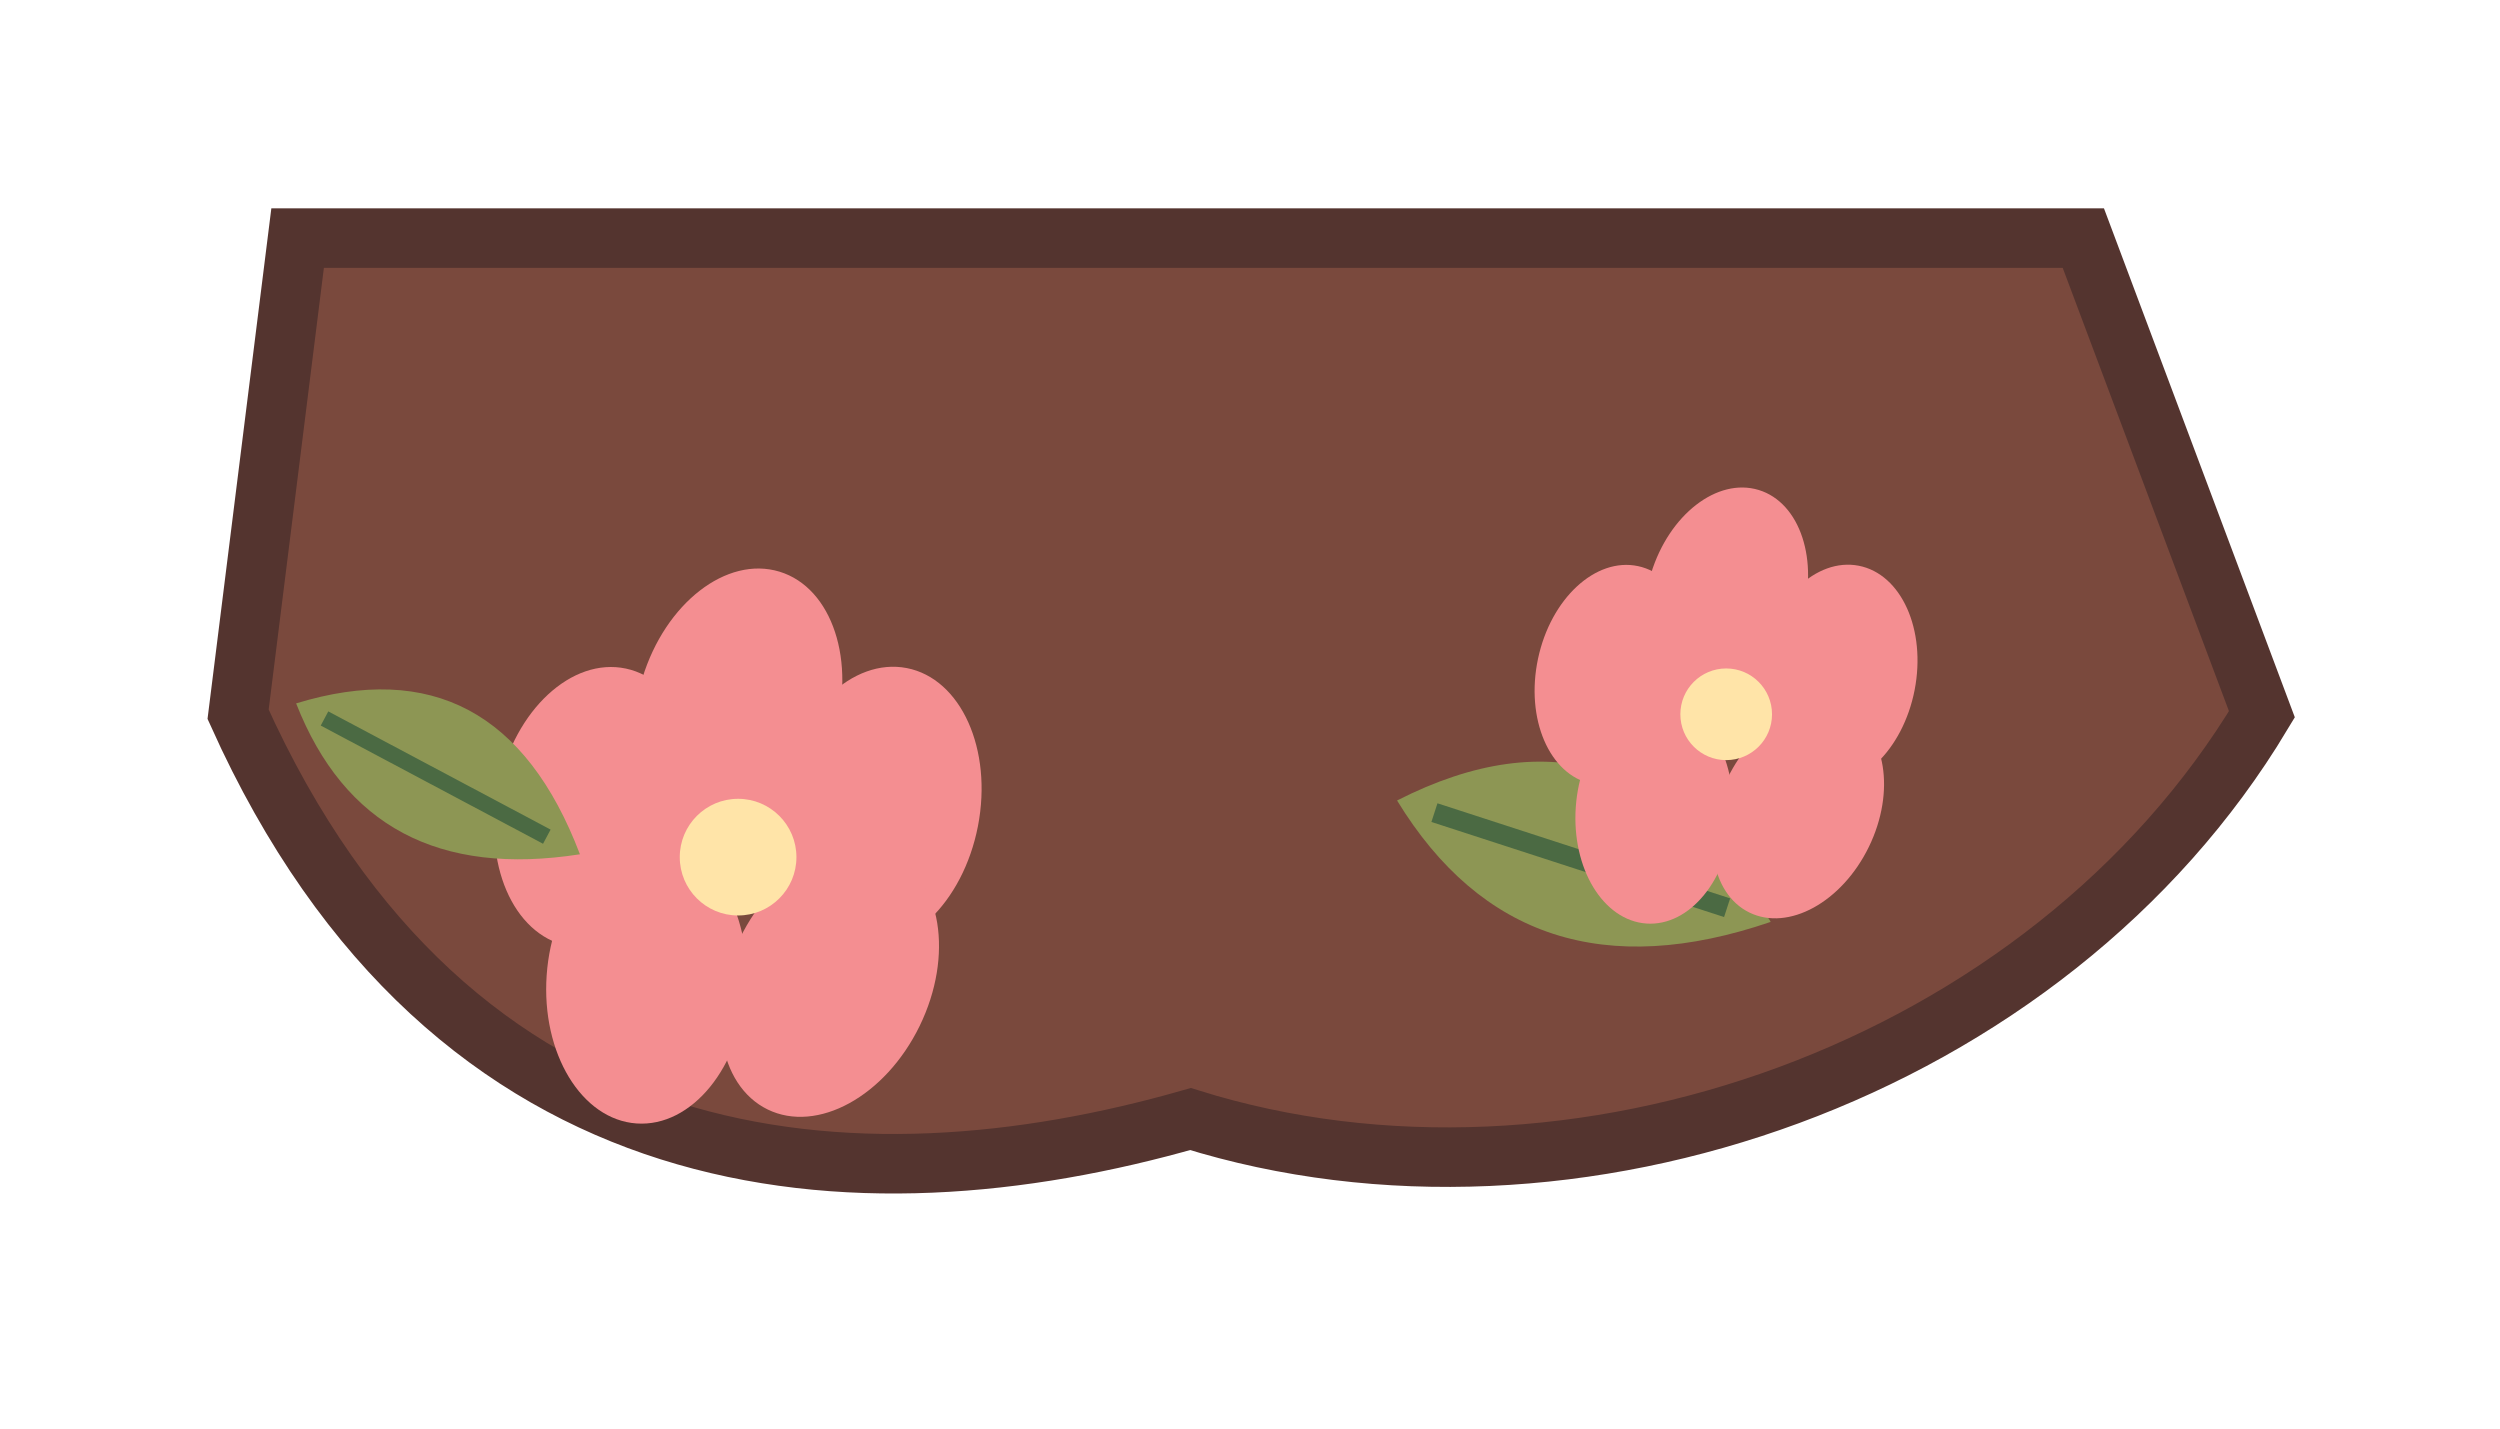
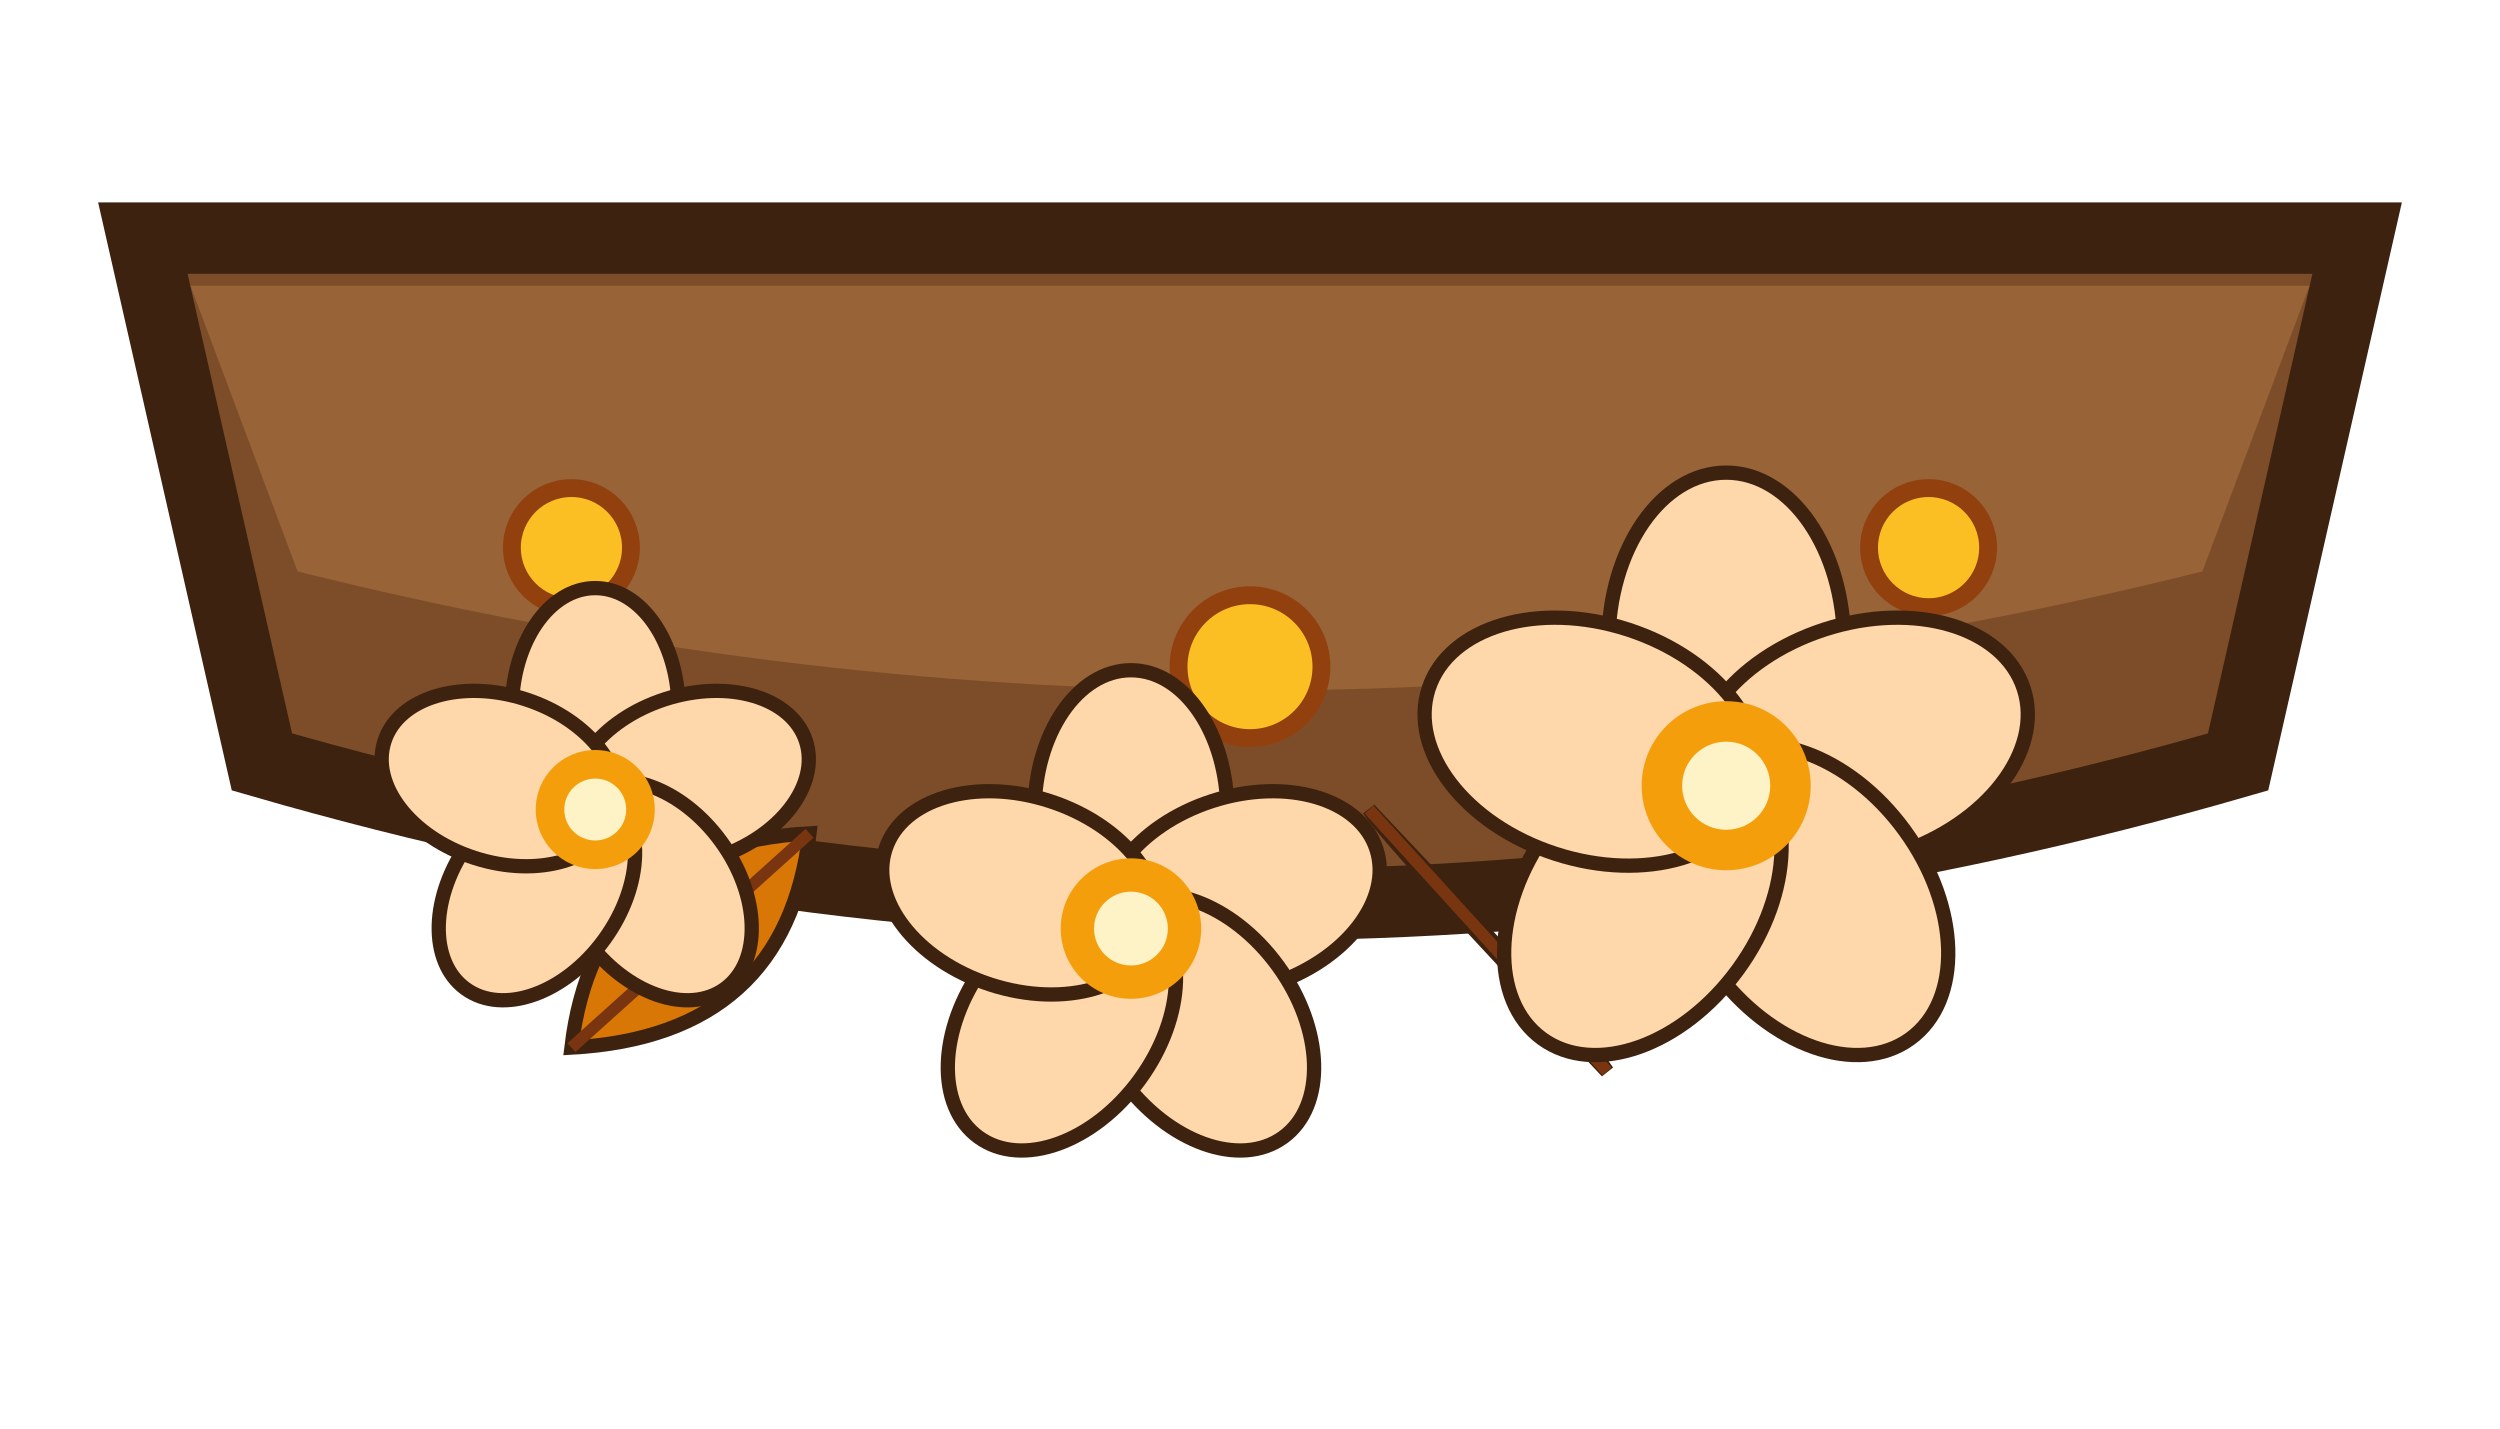
<svg xmlns="http://www.w3.org/2000/svg" width="210" height="120" viewBox="0 0 210 120">
-   <path d="M20 60 C38 100 72 102 100 94 C132 104 172 90 190 60 L175 20 L25 20 Z" fill="#7A493D" stroke="#54342F" stroke-width="5" />
-   <ellipse cx="62.0" cy="59.4" rx="8.4" ry="11.9" fill="#F48E91" opacity="1" transform="rotate(17 62.0 59.4)" />
-   <ellipse cx="73.9" cy="67.8" rx="8.4" ry="11.9" fill="#F48E91" opacity="1" transform="rotate(11 73.9 67.8)" />
-   <ellipse cx="69.7" cy="82.5" rx="8.4" ry="11.9" fill="#F48E91" opacity="1" transform="rotate(26 69.7 82.5)" />
-   <ellipse cx="54.3" cy="82.5" rx="8.4" ry="11.9" fill="#F48E91" opacity="1" transform="rotate(4 54.3 82.5)" />
-   <ellipse cx="50.1" cy="67.8" rx="8.4" ry="11.9" fill="#F48E91" opacity="1" transform="rotate(12 50.1 67.8)" />
-   <circle cx="62" cy="72" r="4.9" fill="#FFE4A8" opacity="1" />
-   <path d="M 116.6 72 Q 132 56.6 149.6 72 Q 132 85.2 116.6 72 Z" fill="#8D9654" transform="rotate(18 132 72)" />
-   <path d="M 119.9 72 L 145.75 72" stroke="#28533A" stroke-width="1.65" opacity=".65" transform="rotate(18 132 72)" />
-   <ellipse cx="145.0" cy="50.1" rx="6.6" ry="9.35" fill="#F48E91" opacity="1" transform="rotate(17 145.0 50.1)" />
-   <ellipse cx="154.35" cy="56.7" rx="6.6" ry="9.35" fill="#F48E91" opacity="1" transform="rotate(11 154.35 56.7)" />
-   <ellipse cx="151.05" cy="68.25" rx="6.6" ry="9.35" fill="#F48E91" opacity="1" transform="rotate(26 151.05 68.25)" />
-   <ellipse cx="138.95" cy="68.25" rx="6.6" ry="9.35" fill="#F48E91" opacity="1" transform="rotate(4 138.95 68.25)" />
-   <ellipse cx="135.65" cy="56.7" rx="6.6" ry="9.35" fill="#F48E91" opacity="1" transform="rotate(12 135.65 56.7)" />
-   <circle cx="145" cy="60" r="3.85" fill="#FFE4A8" opacity="1" />
-   <path d="M 23.4 65 Q 36 52.4 50.4 65 Q 36 75.8 23.4 65 Z" fill="#8D9654" transform="rotate(28 36 65)" />
-   <path d="M 26.1 65 L 47.25 65" stroke="#28533A" stroke-width="1.35" opacity=".65" transform="rotate(28 36 65)" />
+   <path d="M12 20 L198 20 L188 64 Q105 88 22 64 Z" fill="#7D4D29" stroke="#3D2210" stroke-width="6" />
+   <path d="M16 24 L194 24 L185 48 Q105 68 25 48 Z" fill="#A36C3D" opacity=".7" />
+   <circle cx="48" cy="46" r="5" fill="#FBBF24" stroke="#92400E" stroke-width="1.5" />
+   <circle cx="105" cy="56" r="6" fill="#FBBF24" stroke="#92400E" stroke-width="1.5" />
+   <circle cx="162" cy="46" r="5" fill="#FBBF24" stroke="#92400E" stroke-width="1.5" />
+   <path d="M115 68 Q117 71 135 90 Q133 87 115 68 Z" fill="#D97706" stroke="#3D2210" stroke-width="1.2" />
+   <line x1="115" y1="68" x2="135" y2="90" stroke="#78350F" stroke-width="1" />
+   <path d="M68 70 Q50 71 48 88 Q66 87 68 70 Z" fill="#D97706" stroke="#3D2210" stroke-width="1.2" />
+   <line x1="68" y1="70" x2="48" y2="88" stroke="#78350F" stroke-width="1" />
+   <ellipse cx="50.0" cy="59.6" rx="7.0" ry="10.2" fill="#FED7AA" stroke="#3D2210" stroke-width="1.2" transform="rotate(0 50.0 59.6)" />
+   <ellipse cx="58.0" cy="65.4" rx="7.0" ry="10.2" fill="#FED7AA" stroke="#3D2210" stroke-width="1.2" transform="rotate(72 58.0 65.4)" />
+   <ellipse cx="54.9" cy="74.8" rx="7.0" ry="10.2" fill="#FED7AA" stroke="#3D2210" stroke-width="1.2" transform="rotate(144 54.9 74.8)" />
+   <ellipse cx="45.1" cy="74.8" rx="7.0" ry="10.2" fill="#FED7AA" stroke="#3D2210" stroke-width="1.2" transform="rotate(216 45.1 74.8)" />
+   <ellipse cx="42.0" cy="65.4" rx="7.0" ry="10.2" fill="#FED7AA" stroke="#3D2210" stroke-width="1.2" transform="rotate(288 42.0 65.4)" />
+   <circle cx="50" cy="68" r="5.0" fill="#F59E0B" />
+   <circle cx="50" cy="68" r="2.6" fill="#FEF3C7" />
+   <ellipse cx="95.0" cy="68.2" rx="8.1" ry="11.9" fill="#FED7AA" stroke="#3D2210" stroke-width="1.2" transform="rotate(0 95.0 68.2)" />
+   <ellipse cx="104.3" cy="75.0" rx="8.1" ry="11.9" fill="#FED7AA" stroke="#3D2210" stroke-width="1.2" transform="rotate(72 104.3 75.0)" />
+   <ellipse cx="100.8" cy="85.9" rx="8.1" ry="11.9" fill="#FED7AA" stroke="#3D2210" stroke-width="1.2" transform="rotate(144 100.8 85.9)" />
+   <ellipse cx="89.2" cy="85.9" rx="8.1" ry="11.9" fill="#FED7AA" stroke="#3D2210" stroke-width="1.2" transform="rotate(216 89.2 85.9)" />
+   <ellipse cx="85.7" cy="75.0" rx="8.1" ry="11.9" fill="#FED7AA" stroke="#3D2210" stroke-width="1.2" transform="rotate(288 85.7 75.0)" />
+   <circle cx="95" cy="78" r="5.9" fill="#F59E0B" />
+   <circle cx="95" cy="78" r="3.1" fill="#FEF3C7" />
+   <ellipse cx="145.0" cy="54.1" rx="9.9" ry="14.4" fill="#FED7AA" stroke="#3D2210" stroke-width="1.2" transform="rotate(0 145.0 54.1)" />
+   <ellipse cx="156.3" cy="62.3" rx="9.9" ry="14.4" fill="#FED7AA" stroke="#3D2210" stroke-width="1.2" transform="rotate(72 156.3 62.3)" />
+   <ellipse cx="152.0" cy="75.6" rx="9.9" ry="14.4" fill="#FED7AA" stroke="#3D2210" stroke-width="1.2" transform="rotate(144 152.0 75.6)" />
+   <ellipse cx="138.0" cy="75.6" rx="9.9" ry="14.4" fill="#FED7AA" stroke="#3D2210" stroke-width="1.2" transform="rotate(216 138.0 75.6)" />
+   <ellipse cx="133.7" cy="62.3" rx="9.9" ry="14.4" fill="#FED7AA" stroke="#3D2210" stroke-width="1.2" transform="rotate(288 133.7 62.3)" />
+   <circle cx="145" cy="66" r="7.1" fill="#F59E0B" />
+   <circle cx="145" cy="66" r="3.7" fill="#FEF3C7" />
</svg>
